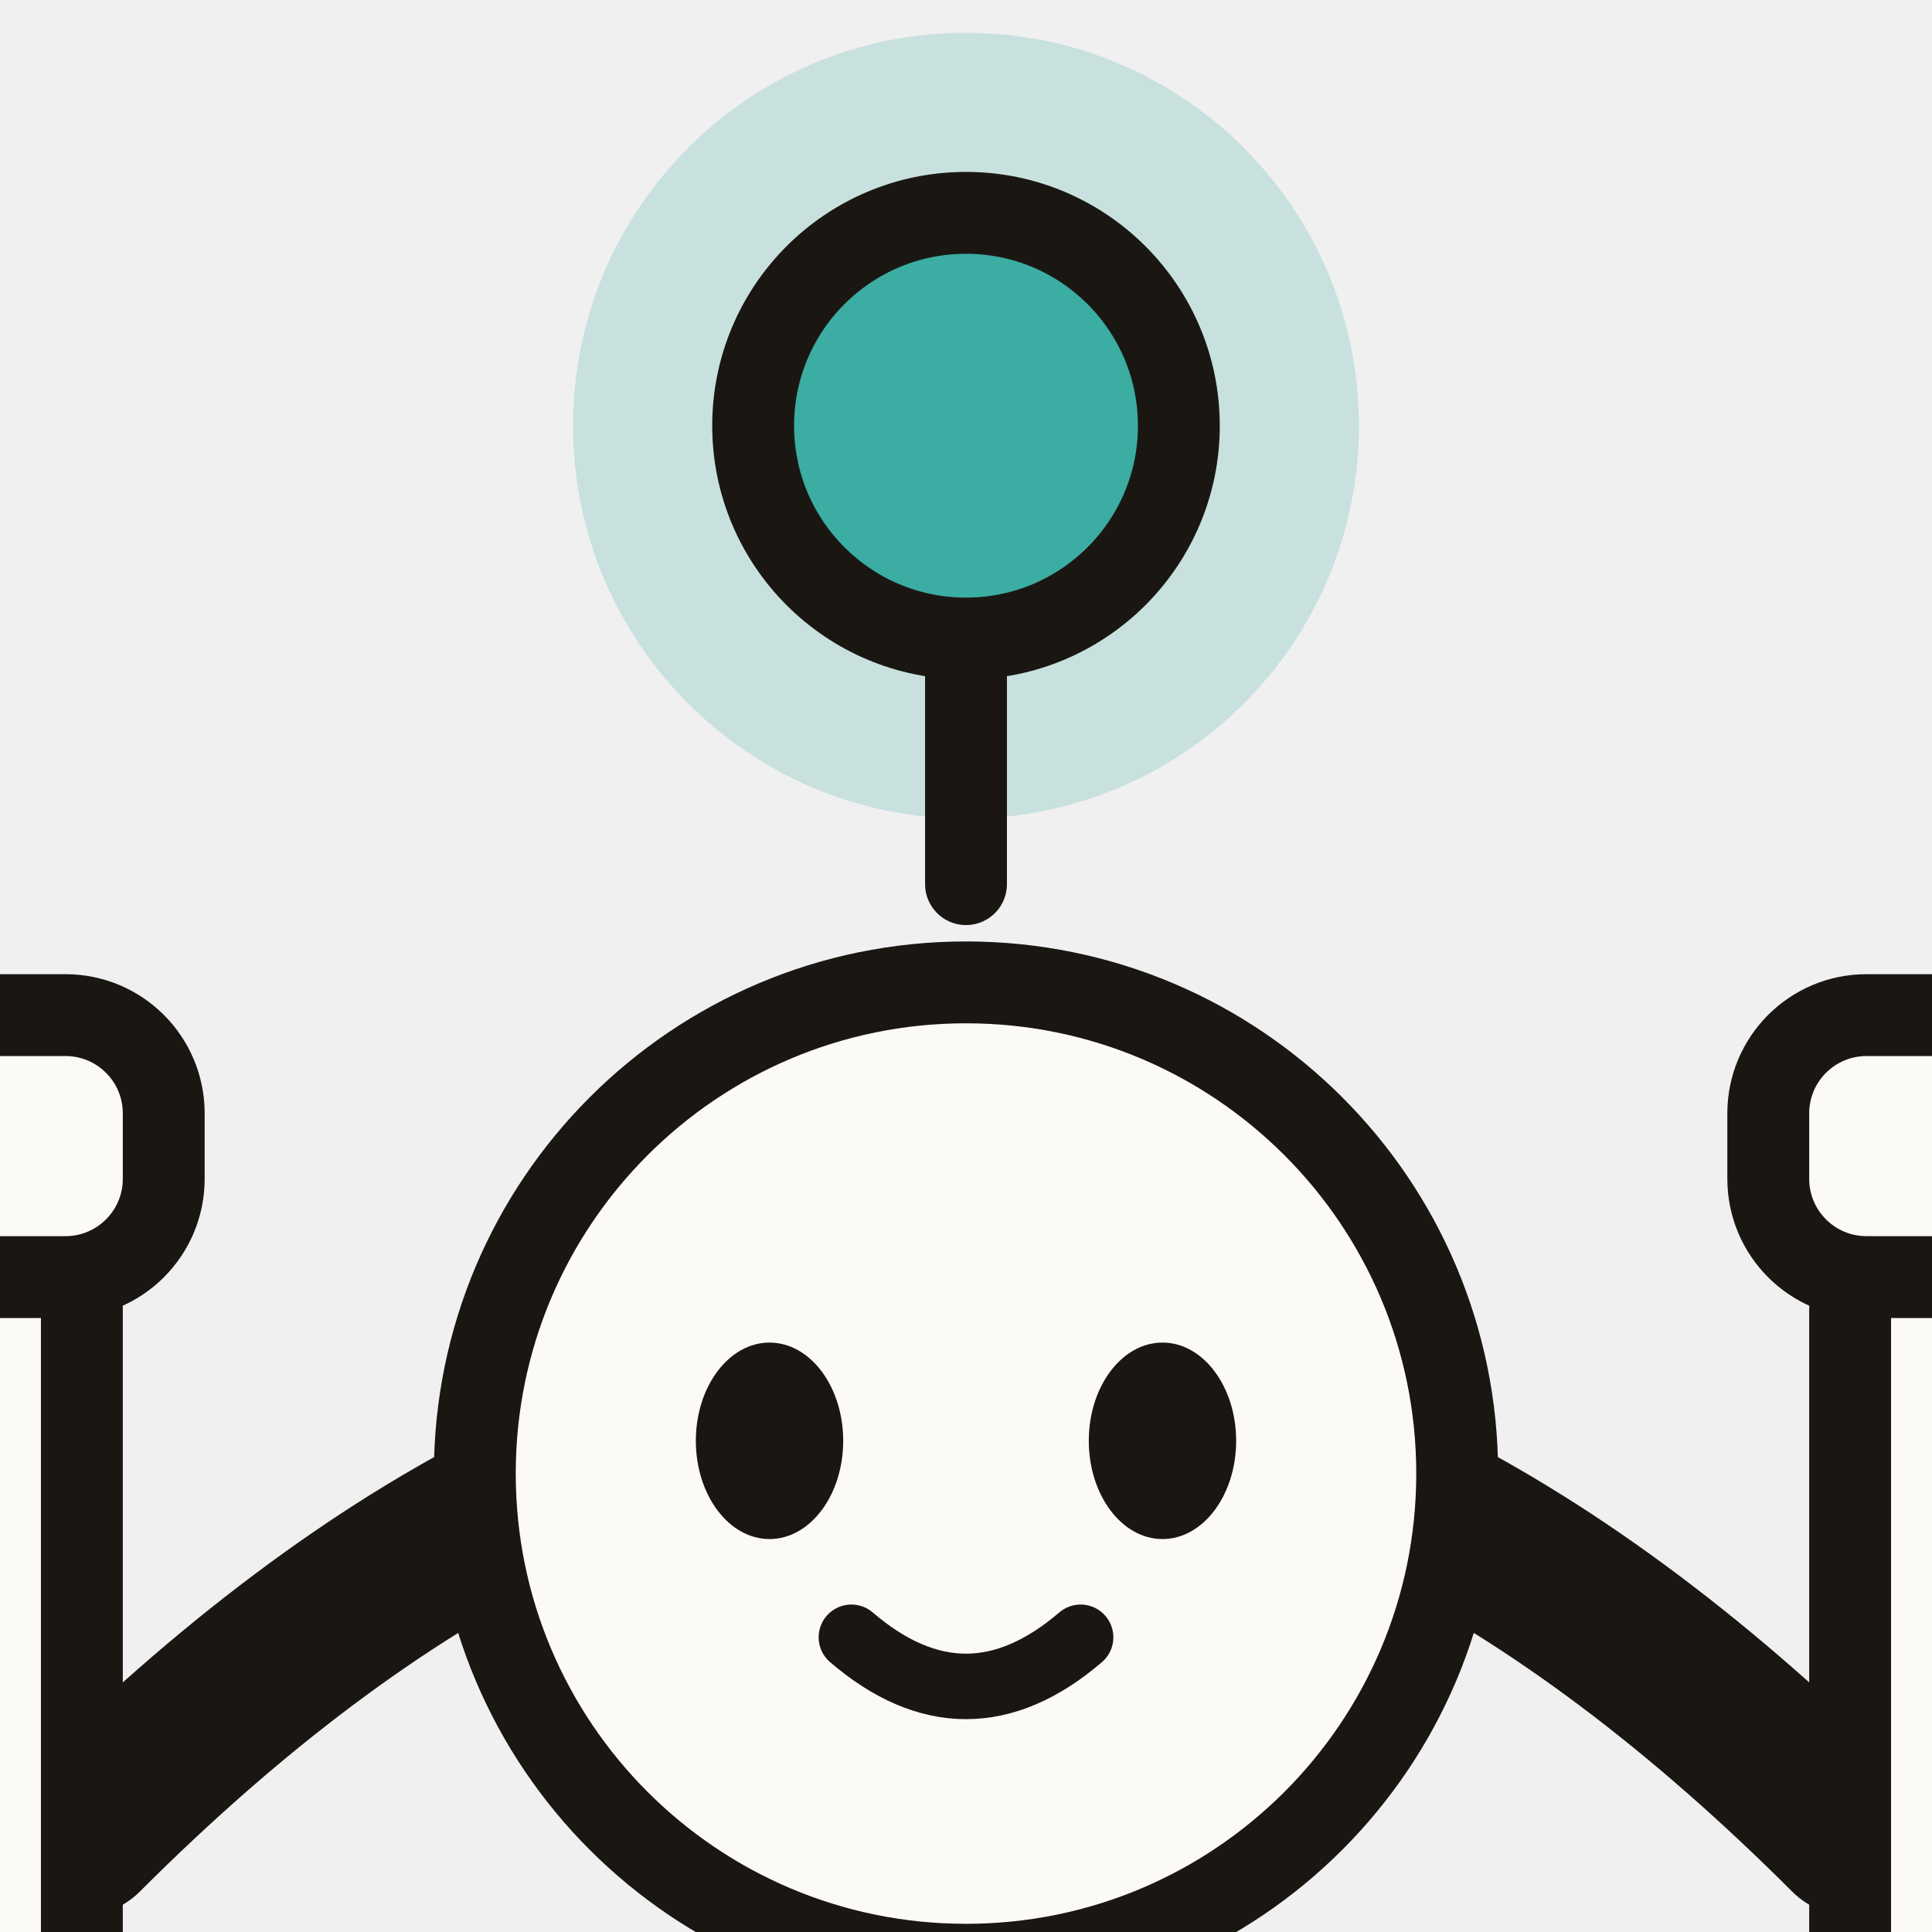
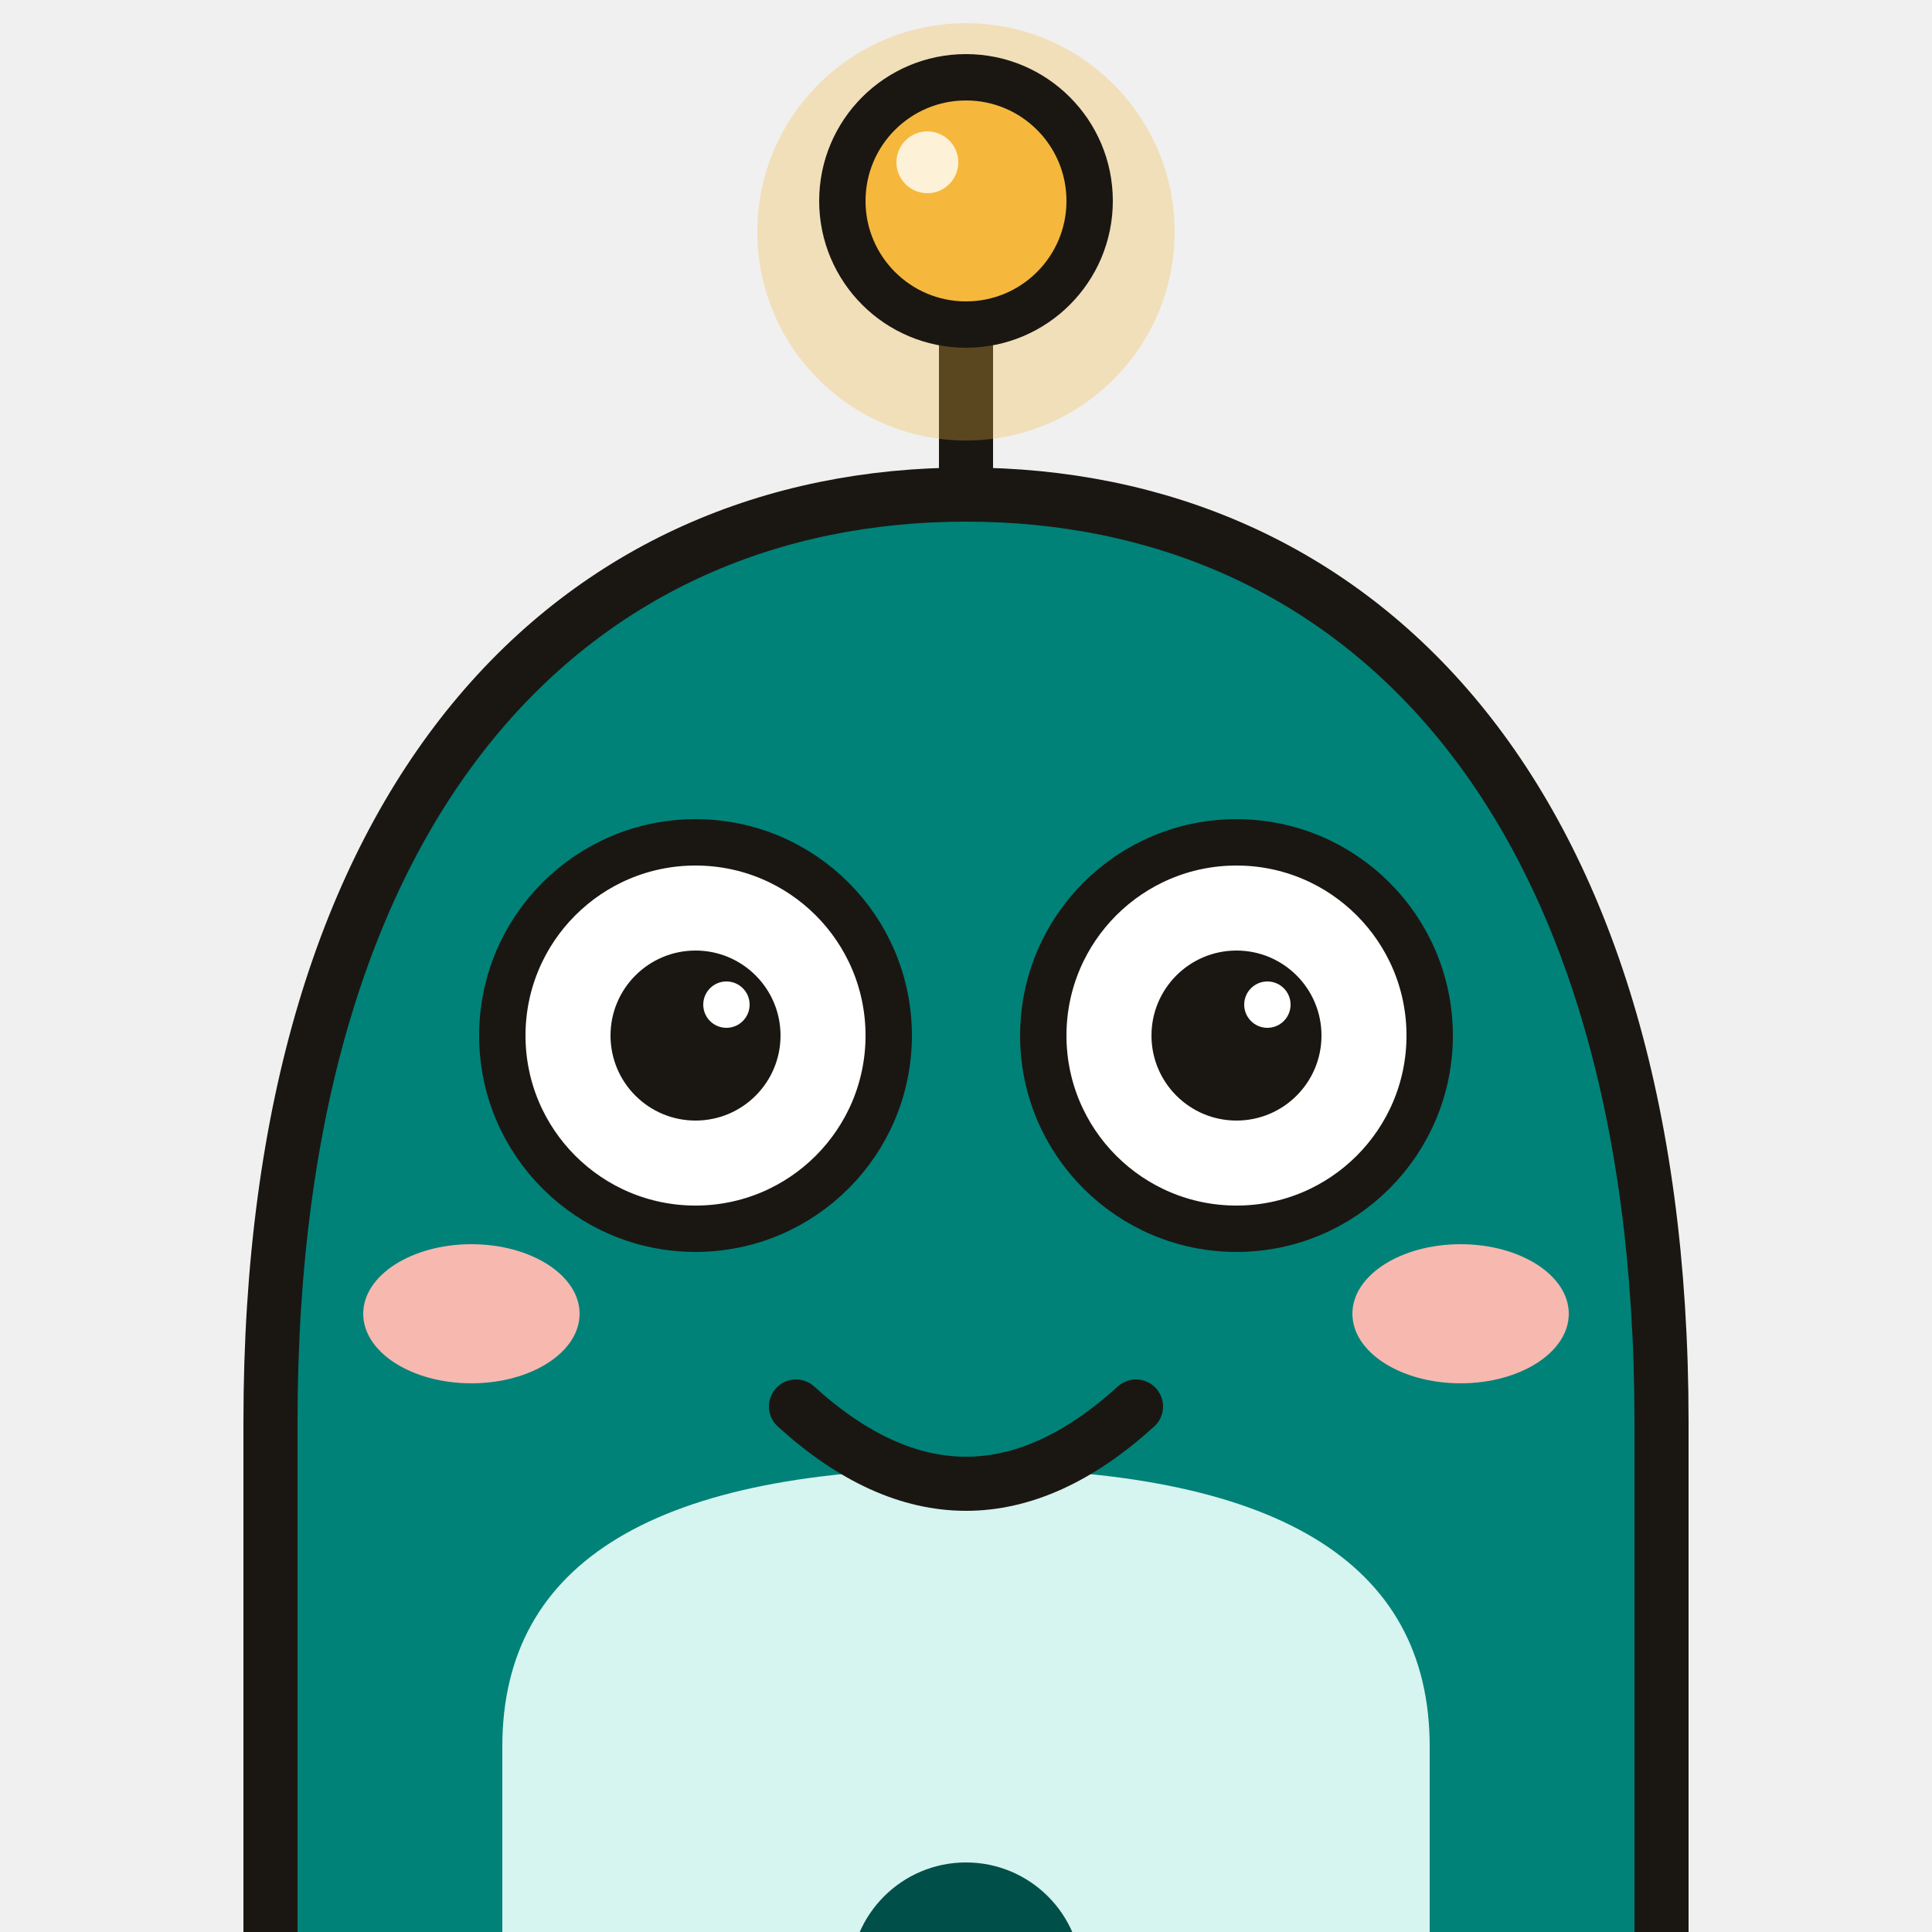
- <svg xmlns="http://www.w3.org/2000/svg" viewBox="61 6 118 118" width="240" height="240" role="img" aria-label="Thyro">
+ <svg xmlns="http://www.w3.org/2000/svg" viewBox="90 6 220 250" width="400" height="400" role="img" aria-label="Pyli, the gate guardian">
  <style>
- .pop{transform-origin:120px 218px;animation:pop .7s cubic-bezier(.2,.9,.3,1.2) both}
- .float{animation:float 4.5s ease-in-out .7s infinite}
- .shadow{transform-origin:120px 218px;animation:shadow 4.5s ease-in-out .7s infinite}
- .halo{transform-origin:120px 32px;animation:halo 3s ease-in-out infinite}
- .lamp{transform-origin:120px 32px;animation:lamp 3s ease-in-out infinite}
- .eye,.lid{transform-box:fill-box;transform-origin:center;animation:blink 5.5s 1.2s infinite}
- .mouth{transform-box:fill-box;transform-origin:center}
- .fin{transform-box:fill-box;transform-origin:50% 100%;animation:fin 3.6s ease-in-out infinite}
- .fin2{animation-delay:1.1s}
- @keyframes pop{from{opacity:0;transform:translateY(10px) scale(.88)}to{opacity:1;transform:none}}
- @keyframes float{50%{transform:translateY(-3px)}}
- @keyframes shadow{0%,100%{opacity:.08;transform:scaleX(1)}50%{opacity:.04;transform:scaleX(.93)}}
- @keyframes halo{50%{transform:scale(1.28);opacity:.12}}
- @keyframes lamp{50%{transform:scale(1.07)}}
- @keyframes blink{0%,93%,100%{transform:scaleY(1)}96%{transform:scaleY(.1)}}
- @keyframes fin{50%{transform:scale(1.05,1.08)}}
- .mouth{animation:smile 6s ease-in-out 1.5s infinite}
- @keyframes smile{0%,80%,100%{transform:scale(1)}88%{transform:scale(1.2)}}@media (prefers-reduced-motion:reduce){*{animation:none!important}}</style>
-   <g class="pop">
-     <ellipse class="shadow" cx="120" cy="218" rx="98" ry="7" fill="#1a1713" opacity=".08" />
-     <g class="float">
-       <g id="left-arm">
-         <rect x="68" y="128" width="50" height="76" rx="5" fill="none" stroke="#1a1713" stroke-width="5">
-           <animate attributeName="width" from="50" to="50" begin="0.35s" dur="1.1s" fill="freeze" calcMode="spline" keyTimes="0;1" keySplines=".3 .8 .3 1" />
-         </rect>
-         <path d="M68 184H118" stroke="#1a1713" stroke-width="5">
-           <animate attributeName="d" from="M68 184H118" to="M68 184H118" begin="0.35s" dur="1.1s" fill="freeze" calcMode="spline" keyTimes="0;1" keySplines=".3 .8 .3 1" />
-         </path>
-         <path d="M84 128V204" stroke="#1a1713" stroke-width="5">
-           <animate attributeName="d" from="M84 128V204" to="M84 128V204" begin="0.35s" dur="1.1s" fill="freeze" calcMode="spline" keyTimes="0;1" keySplines=".3 .8 .3 1" />
-         </path>
-         <path d="M102 128V204" stroke="#1a1713" stroke-width="5">
-           <animate attributeName="d" from="M102 128V204" to="M102 128V204" begin="0.35s" dur="1.1s" fill="freeze" calcMode="spline" keyTimes="0;1" keySplines=".3 .8 .3 1" />
-         </path>
-       </g>
-       <g id="right-arm">
-         <rect x="122" y="128" width="50" height="76" rx="5" fill="none" stroke="#1a1713" stroke-width="5">
-           <animate attributeName="x" from="122" to="122" begin="0.35s" dur="1.1s" fill="freeze" calcMode="spline" keyTimes="0;1" keySplines=".3 .8 .3 1" />
-           <animate attributeName="width" from="50" to="50" begin="0.35s" dur="1.1s" fill="freeze" calcMode="spline" keyTimes="0;1" keySplines=".3 .8 .3 1" />
-         </rect>
-         <path d="M122 184H172" stroke="#1a1713" stroke-width="5">
-           <animate attributeName="d" from="M122 184H172" to="M122 184H172" begin="0.35s" dur="1.1s" fill="freeze" calcMode="spline" keyTimes="0;1" keySplines=".3 .8 .3 1" />
-         </path>
-         <path d="M138 128V204" stroke="#1a1713" stroke-width="5">
-           <animate attributeName="d" from="M138 128V204" to="M138 128V204" begin="0.35s" dur="1.1s" fill="freeze" calcMode="spline" keyTimes="0;1" keySplines=".3 .8 .3 1" />
-         </path>
-         <path d="M156 128V204" stroke="#1a1713" stroke-width="5">
-           <animate attributeName="d" from="M156 128V204" to="M156 128V204" begin="0.35s" dur="1.1s" fill="freeze" calcMode="spline" keyTimes="0;1" keySplines=".3 .8 .3 1" />
-         </path>
-       </g>
-       <path id="lintel" d="M66 118Q120 64 174 118" fill="none" stroke="#1a1713" stroke-width="10" stroke-linecap="round" />
-       <g id="body">
-         <rect x="26" y="78" width="40" height="134" rx="8" fill="#fbfaf7" stroke="#1a1713" stroke-width="5" />
-         <rect x="21" y="68" width="50" height="16" rx="6" fill="#fbfaf7" stroke="#1a1713" stroke-width="5" />
-         <path class="fin " d="M46 32Q49 42 56 47A11 11 0 1 1 36 47Q43 42 46 32Z" fill="#006860" stroke="#1a1713" stroke-width="5" stroke-linejoin="round" />
-         <rect x="174" y="78" width="40" height="134" rx="8" fill="#fbfaf7" stroke="#1a1713" stroke-width="5" />
-         <rect x="169" y="68" width="50" height="16" rx="6" fill="#fbfaf7" stroke="#1a1713" stroke-width="5" />
-         <path class="fin fin2" d="M194 32Q197 42 204 47A11 11 0 1 1 184 47Q191 42 194 32Z" fill="#006860" stroke="#1a1713" stroke-width="5" stroke-linejoin="round" />
-       </g>
-       <circle class="halo" cx="120" cy="32" r="24" fill="#3bada2" opacity=".22" />
-       <path d="M120 46V60" stroke="#1a1713" stroke-width="5" stroke-linecap="round" />
-       <circle class="lamp" cx="120" cy="32" r="13" fill="#3bada2" stroke="#1a1713" stroke-width="5" />
-       <g id="head" class="head">
-         <circle cx="120" cy="96" r="30" fill="#fbfaf7" stroke="#1a1713" stroke-width="5" />
-         <g id="eye" class="eyes">
-           <ellipse class="eye" cx="108" cy="94" rx="4.5" ry="6" fill="#1a1713" />
-           <ellipse class="eye" cx="132" cy="94" rx="4.5" ry="6" fill="#1a1713" />
-         </g>
-         <path class="mouth" d="M113 106Q120 112 127 106" fill="none" stroke="#1a1713" stroke-width="4" stroke-linecap="round" />
-       </g>
+ .bob{animation:bob 3.2s ease-in-out infinite;transform-origin:200px 372px}
+ .glow{animation:glow 2.4s ease-in-out infinite;transform-origin:200px 32px}
+ .blink{animation:blink 5s infinite;transform-origin:200px 140px}
+ @keyframes bob{0%,100%{transform:translateY(0)}50%{transform:translateY(-6px)}}
+ @keyframes glow{0%,100%{opacity:.25}50%{opacity:.5}}
+ @keyframes blink{0%,94%,100%{transform:scaleY(1)}97%{transform:scaleY(.1)}}
+ @media (prefers-reduced-motion:reduce){.bob,.glow,.blink{animation:none}}
+ </style>
+   <g class="bob">
+     <path d="M110 358 V190 C110 108 150 70 200 70 C250 70 290 108 290 190 V358 Q290 372 276 372 H124 Q110 372 110 358 Z" fill="#008278" stroke="#1a1713" stroke-width="7" stroke-linejoin="round" />
+     <path d="M140 360 V232 Q140 196 200 196 Q260 196 260 232 V360 Z" fill="#d6f4f0" />
+     <circle cx="200" cy="262" r="15" fill="#004f49" />
+     <path d="M192 268 H208 L213 316 H187 Z" fill="#004f49" />
+     <line x1="200" y1="70" x2="200" y2="44" stroke="#1a1713" stroke-width="7" stroke-linecap="round" />
+     <circle class="glow" cx="200" cy="36" r="27" fill="#f5b83d" opacity=".3" />
+     <circle cx="200" cy="32" r="16" fill="#f5b83d" stroke="#1a1713" stroke-width="6" />
+     <circle cx="195" cy="27" r="4" fill="#fff" opacity=".8" />
+     <ellipse cx="136" cy="176" rx="14" ry="9" fill="#f7b8b0" />
+     <ellipse cx="264" cy="176" rx="14" ry="9" fill="#f7b8b0" />
+     <g class="blink">
+       <circle cx="165" cy="140" r="25" fill="#fff" stroke="#1a1713" stroke-width="6" />
+       <circle cx="165" cy="140" r="11" fill="#1a1713" />
+       <circle cx="169" cy="136" r="3" fill="#fff" />
+       <circle cx="235" cy="140" r="25" fill="#fff" stroke="#1a1713" stroke-width="6" />
+       <circle cx="235" cy="140" r="11" fill="#1a1713" />
+       <circle cx="239" cy="136" r="3" fill="#fff" />
    </g>
+     <path d="M178 188 Q200 208 222 188" fill="none" stroke="#1a1713" stroke-width="7" stroke-linecap="round" />
  </g>
</svg>
